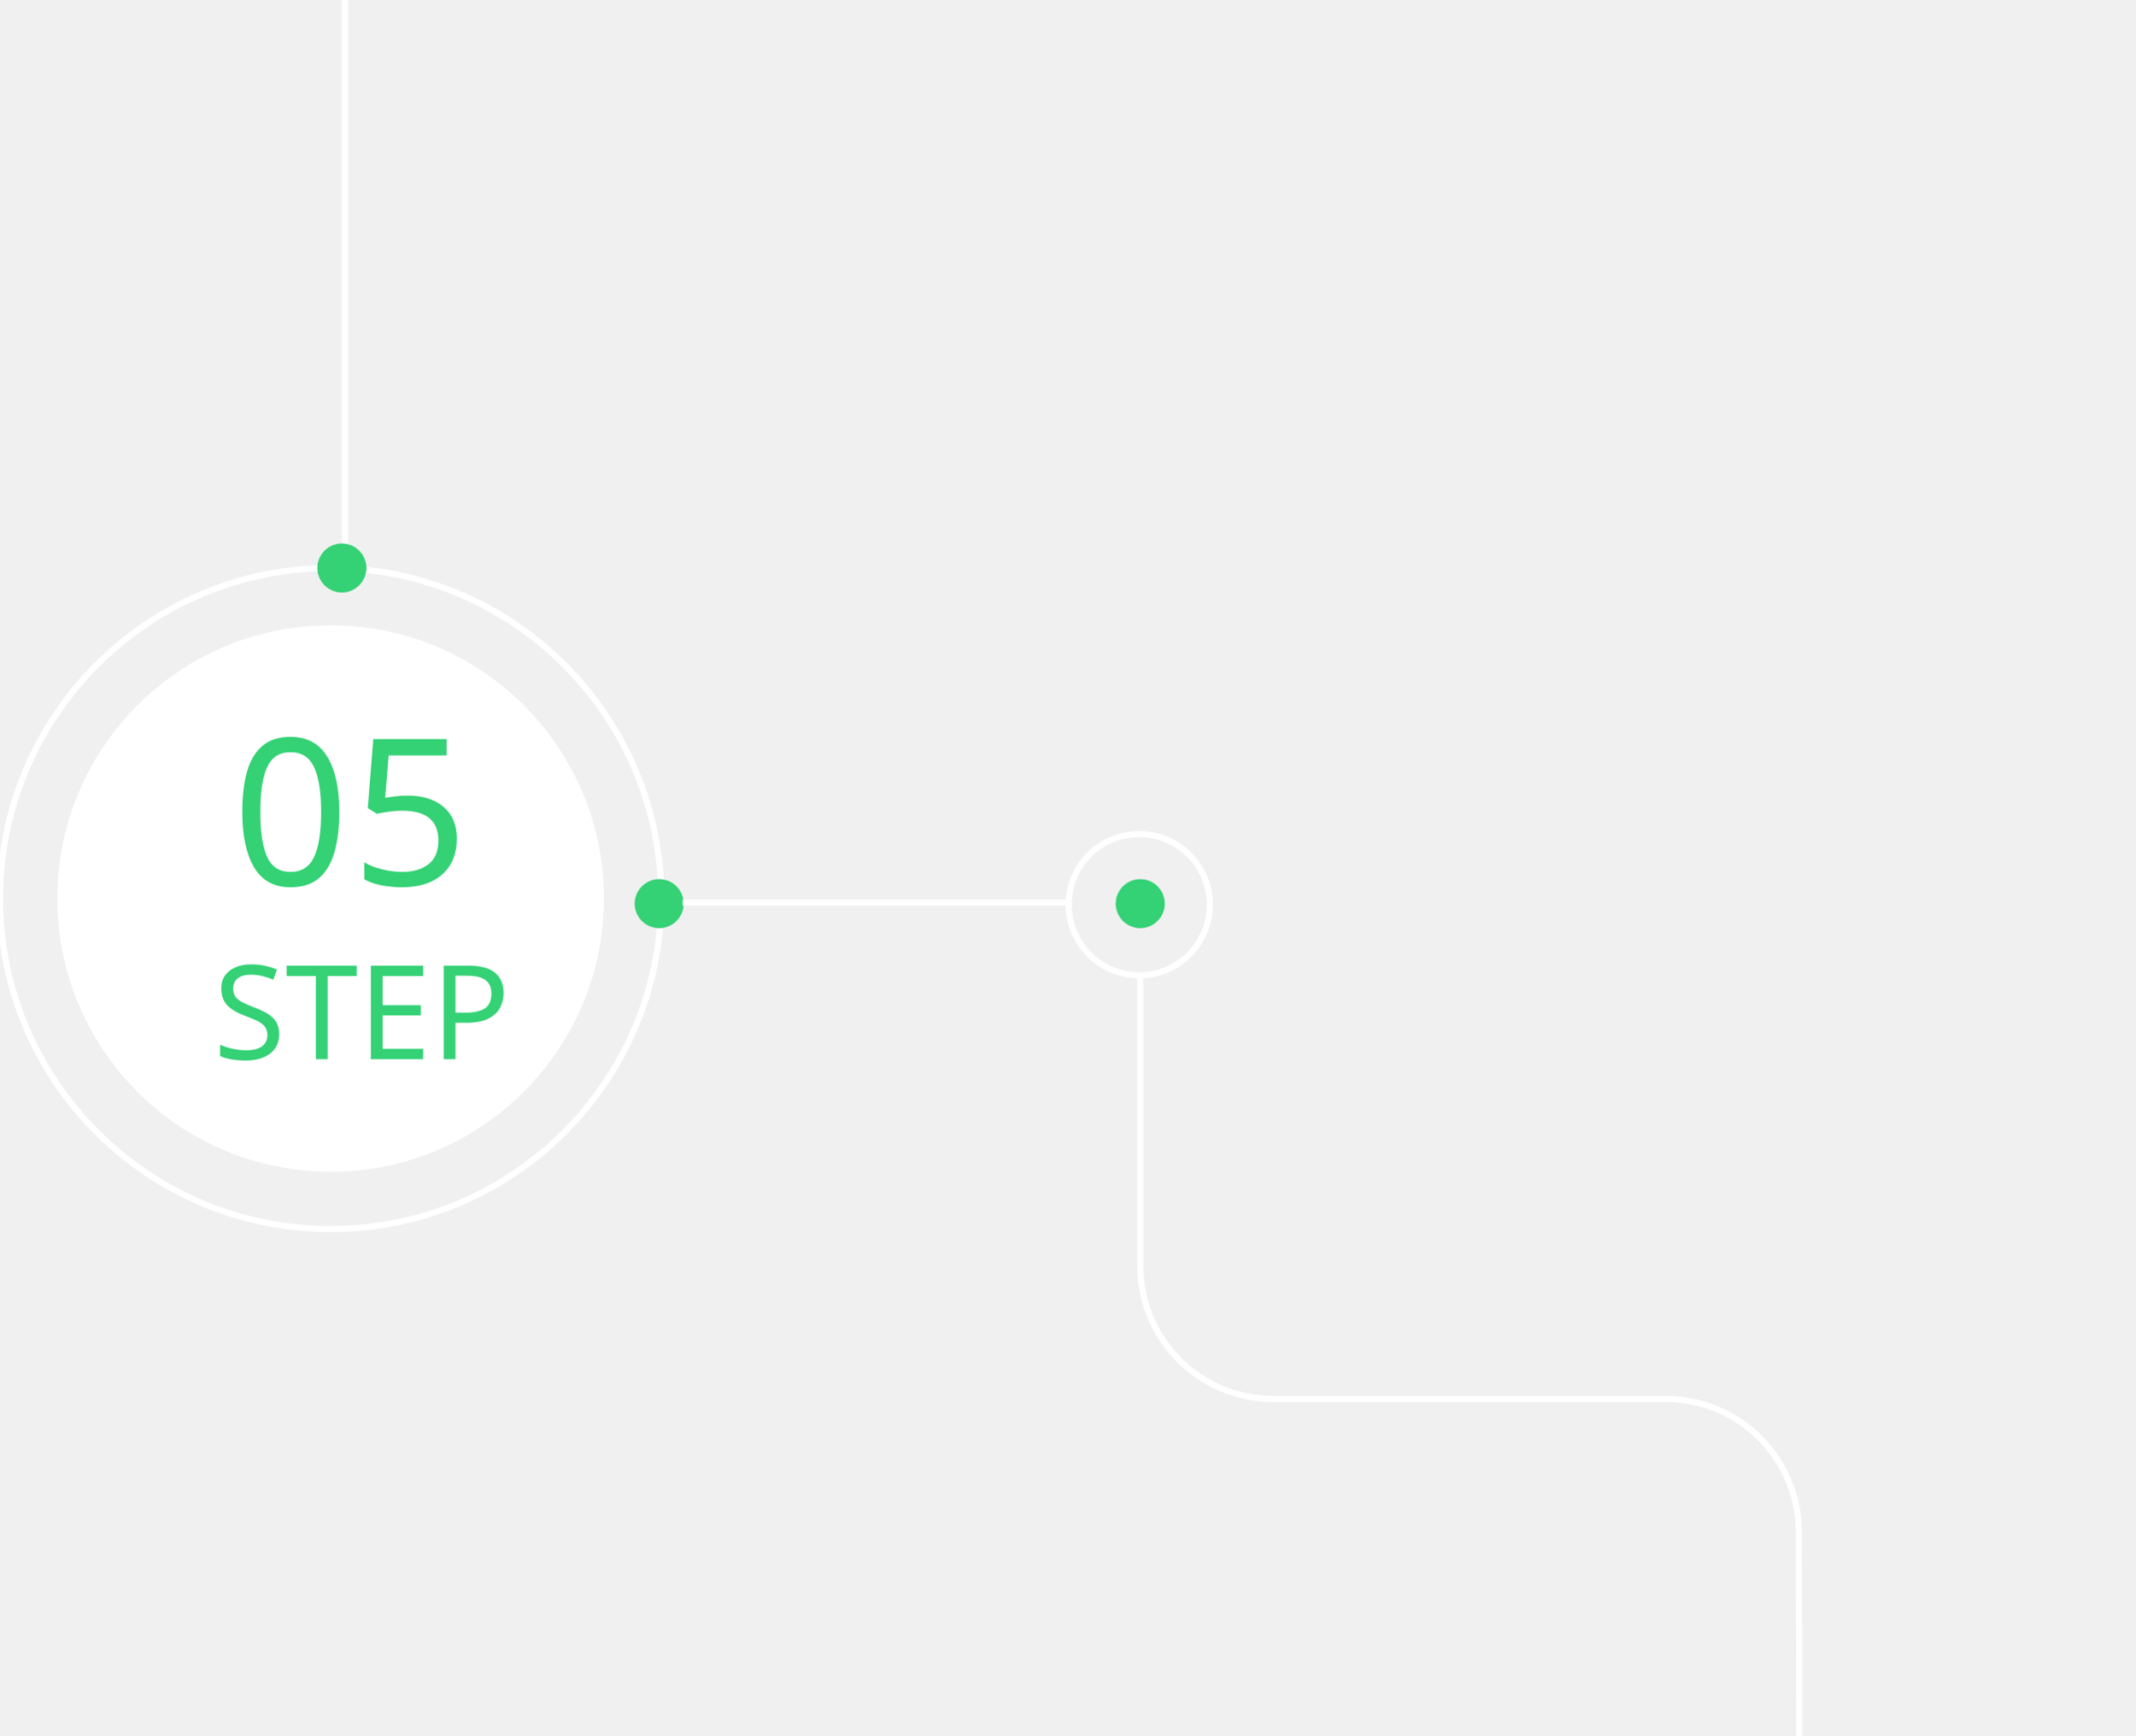
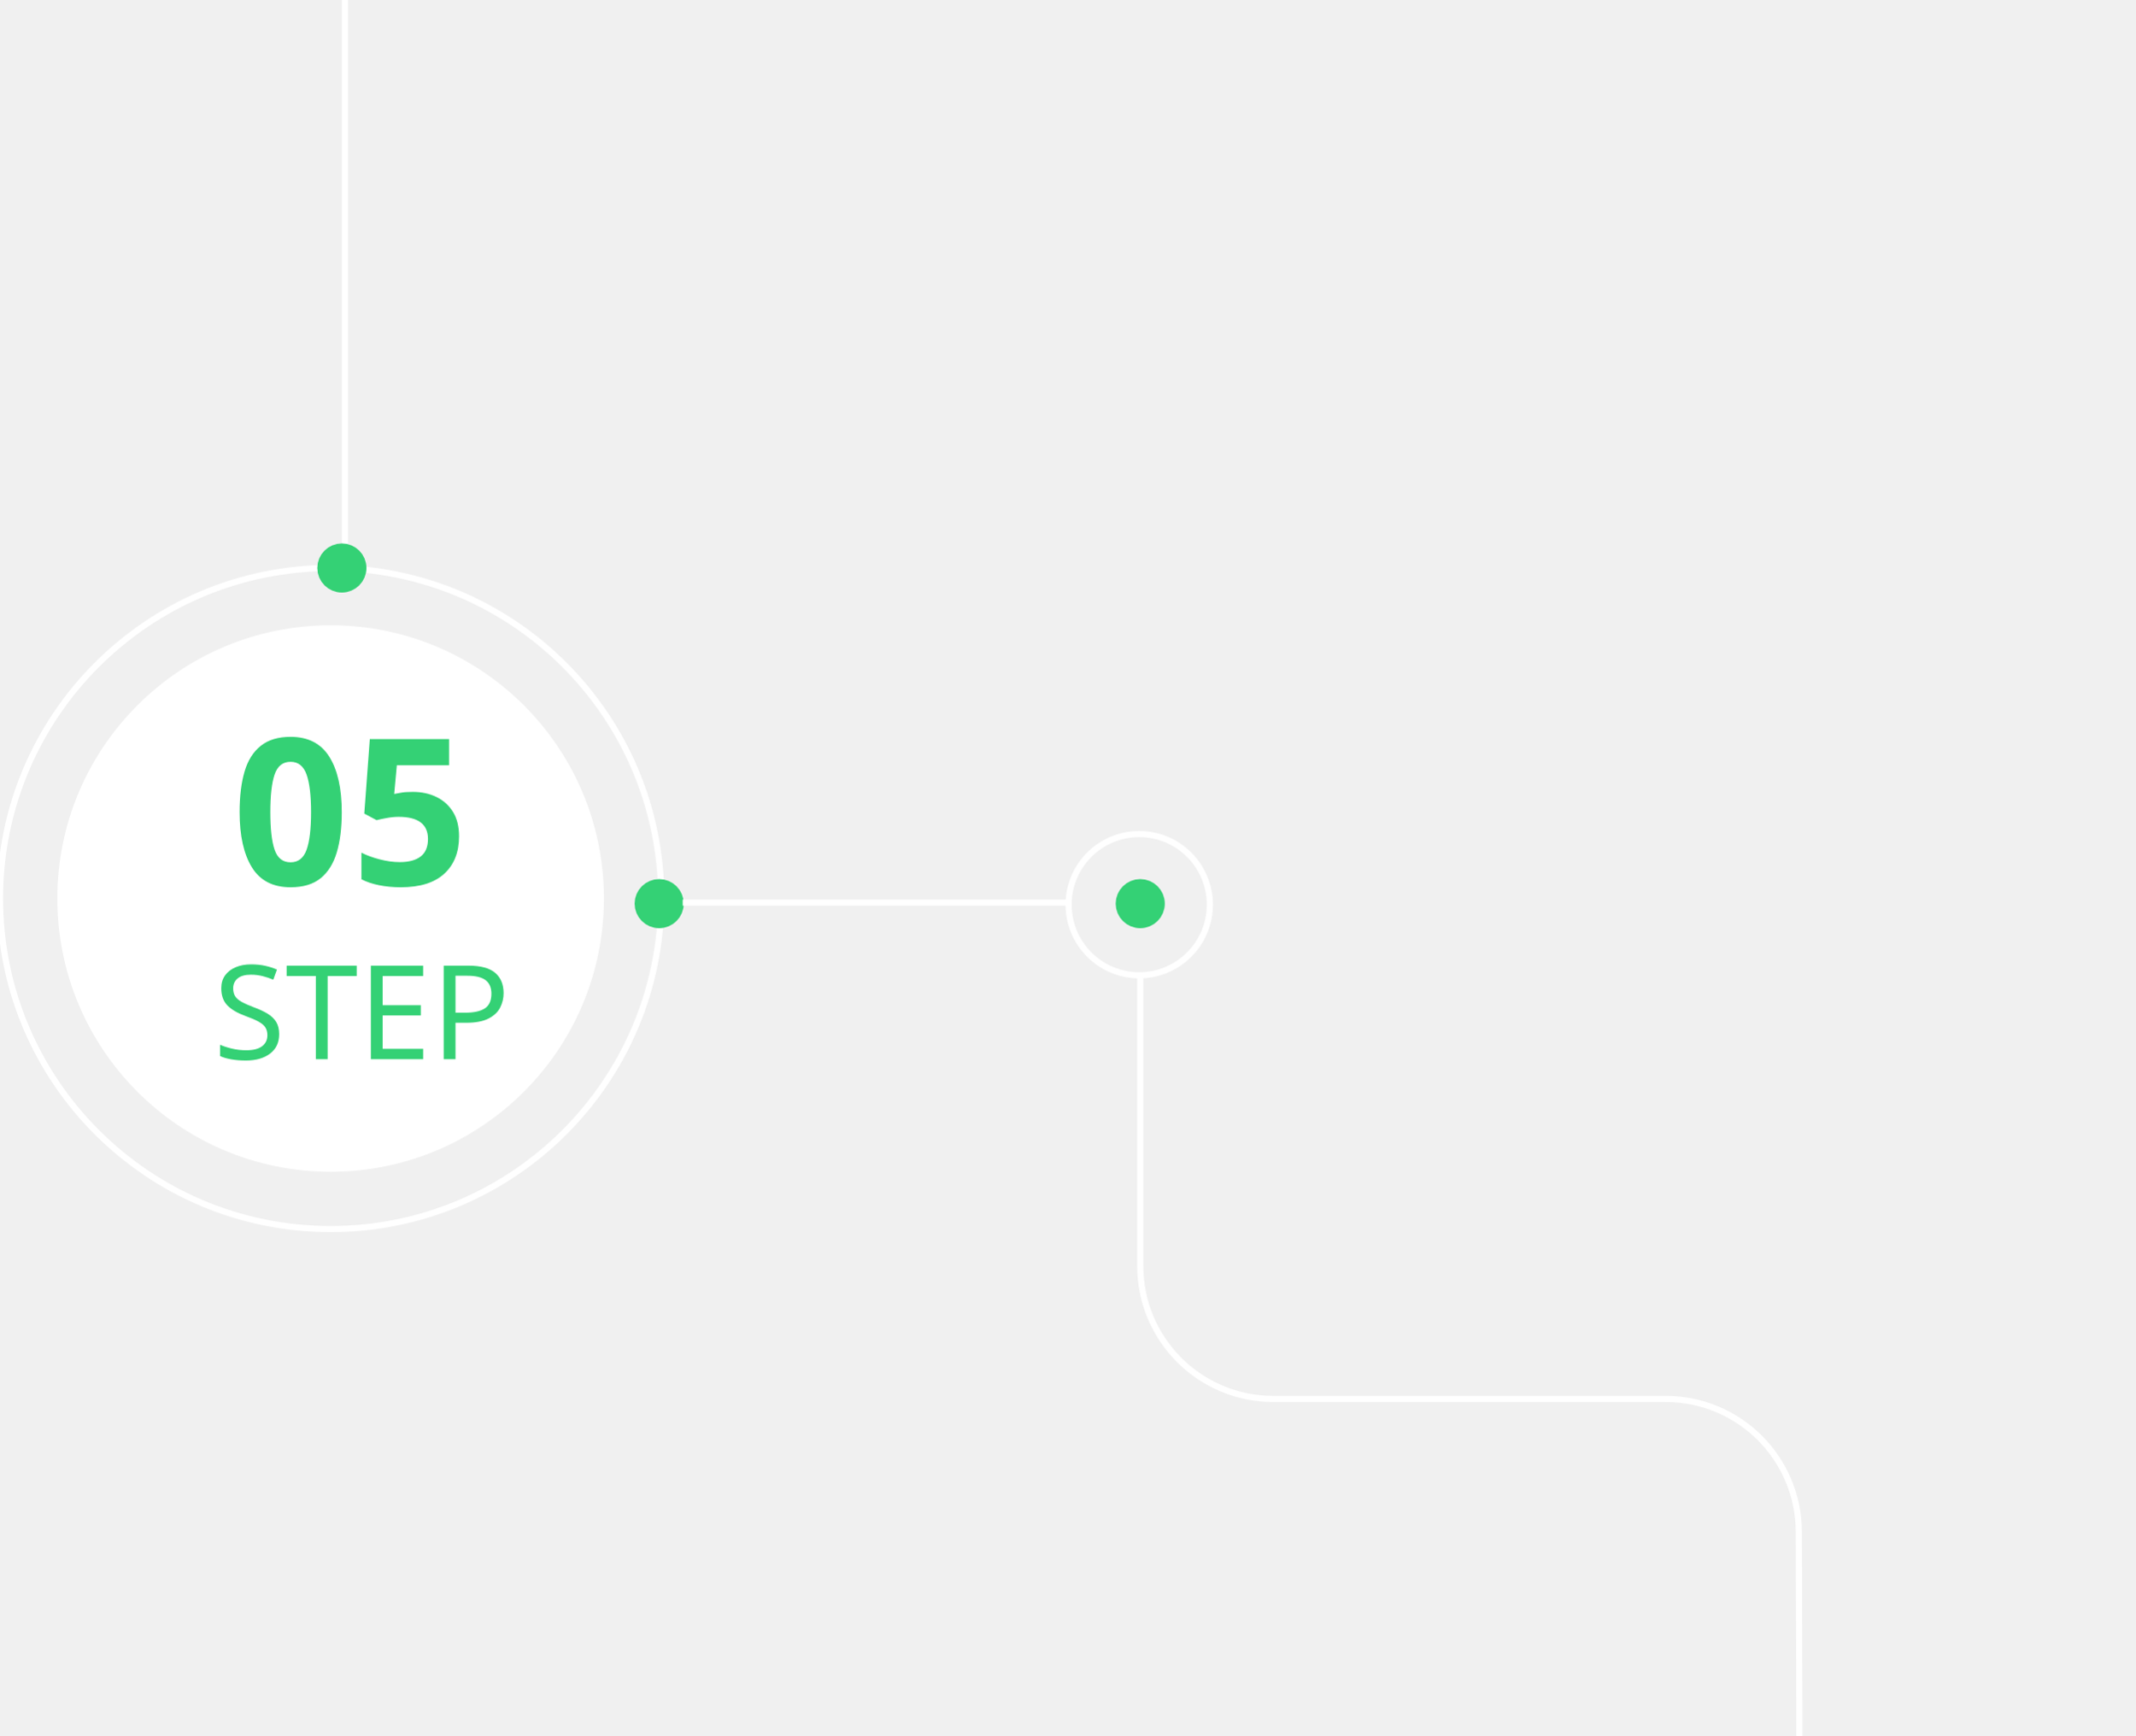
<svg xmlns="http://www.w3.org/2000/svg" version="1.1" id="Layer_1" x="0px" y="0px" viewBox="0 0 1043 848" style="enable-background:new 0 0 1043 848;" xml:space="preserve">
  <style type="text/css">
	.st1{fill:#FFFFFF;}
	.st2{fill:#34D175;}
- 	.st3{font-family:'PTSans-Bold';}
+ 	.st3{font-family:'PT Sans Narrow';font-weight: 700;}
	.st4{font-size:100px;}
	.st5{letter-spacing:1;}
- 	.st6{font-family:'PTSans-Narrow';}
+ 	.st6{font-family:'PT Sans Narrow';}
	.st7{font-size:64px;}
	.st8{fill:none;stroke:#FFFFFF;stroke-width:3;stroke-linecap:square;}
	.st9{fill:none;stroke:#FFFFFF;stroke-width:3;}
	.st10{fill:none;stroke:#34D175;stroke-width:12;}
</style>
  <g id="_x32_.-Update:-Home-Page" transform="translate(-198, -4824)">
    <g id="_x30_5" transform="translate(200, 4825)">
      <path id="_x31_Line" class="st8" d="M166.5,0v276" />
      <circle id="_x33_Circle" class="st9" cx="159.5" cy="438" r="161.5" />
      <circle id="_x32_Dot" class="st10" cx="165" cy="276.5" r="6" />
      <circle id="_x34_Dot" class="st10" cx="320" cy="440.5" r="6" />
      <path id="_x35_Line" class="st8" d="M333,440h187" />
      <circle id="_x36_Circle" class="st9" cx="554.5" cy="441" r="34.5" />
      <circle id="_x37_Dot" class="st10" cx="555" cy="440.5" r="6" />
      <path id="_x38_Line" class="st9" d="M555,474.5v143c0,35.9,29.1,65,65,65h191.7c35.8,0,64.9,29,65,64.8l0.3,100.2" />
      <circle id="WhiteFill" class="st1" cx="159.5" cy="438" r="133.5" />
      <text transform="matrix(1 0 0 1 111.45 431.5)" class="st2 st3 st4 st5">05</text>
      <text transform="matrix(1 0 0 1 102.24 516.5)" class="st2 st6 st7">STEP</text>
    </g>
  </g>
</svg>
